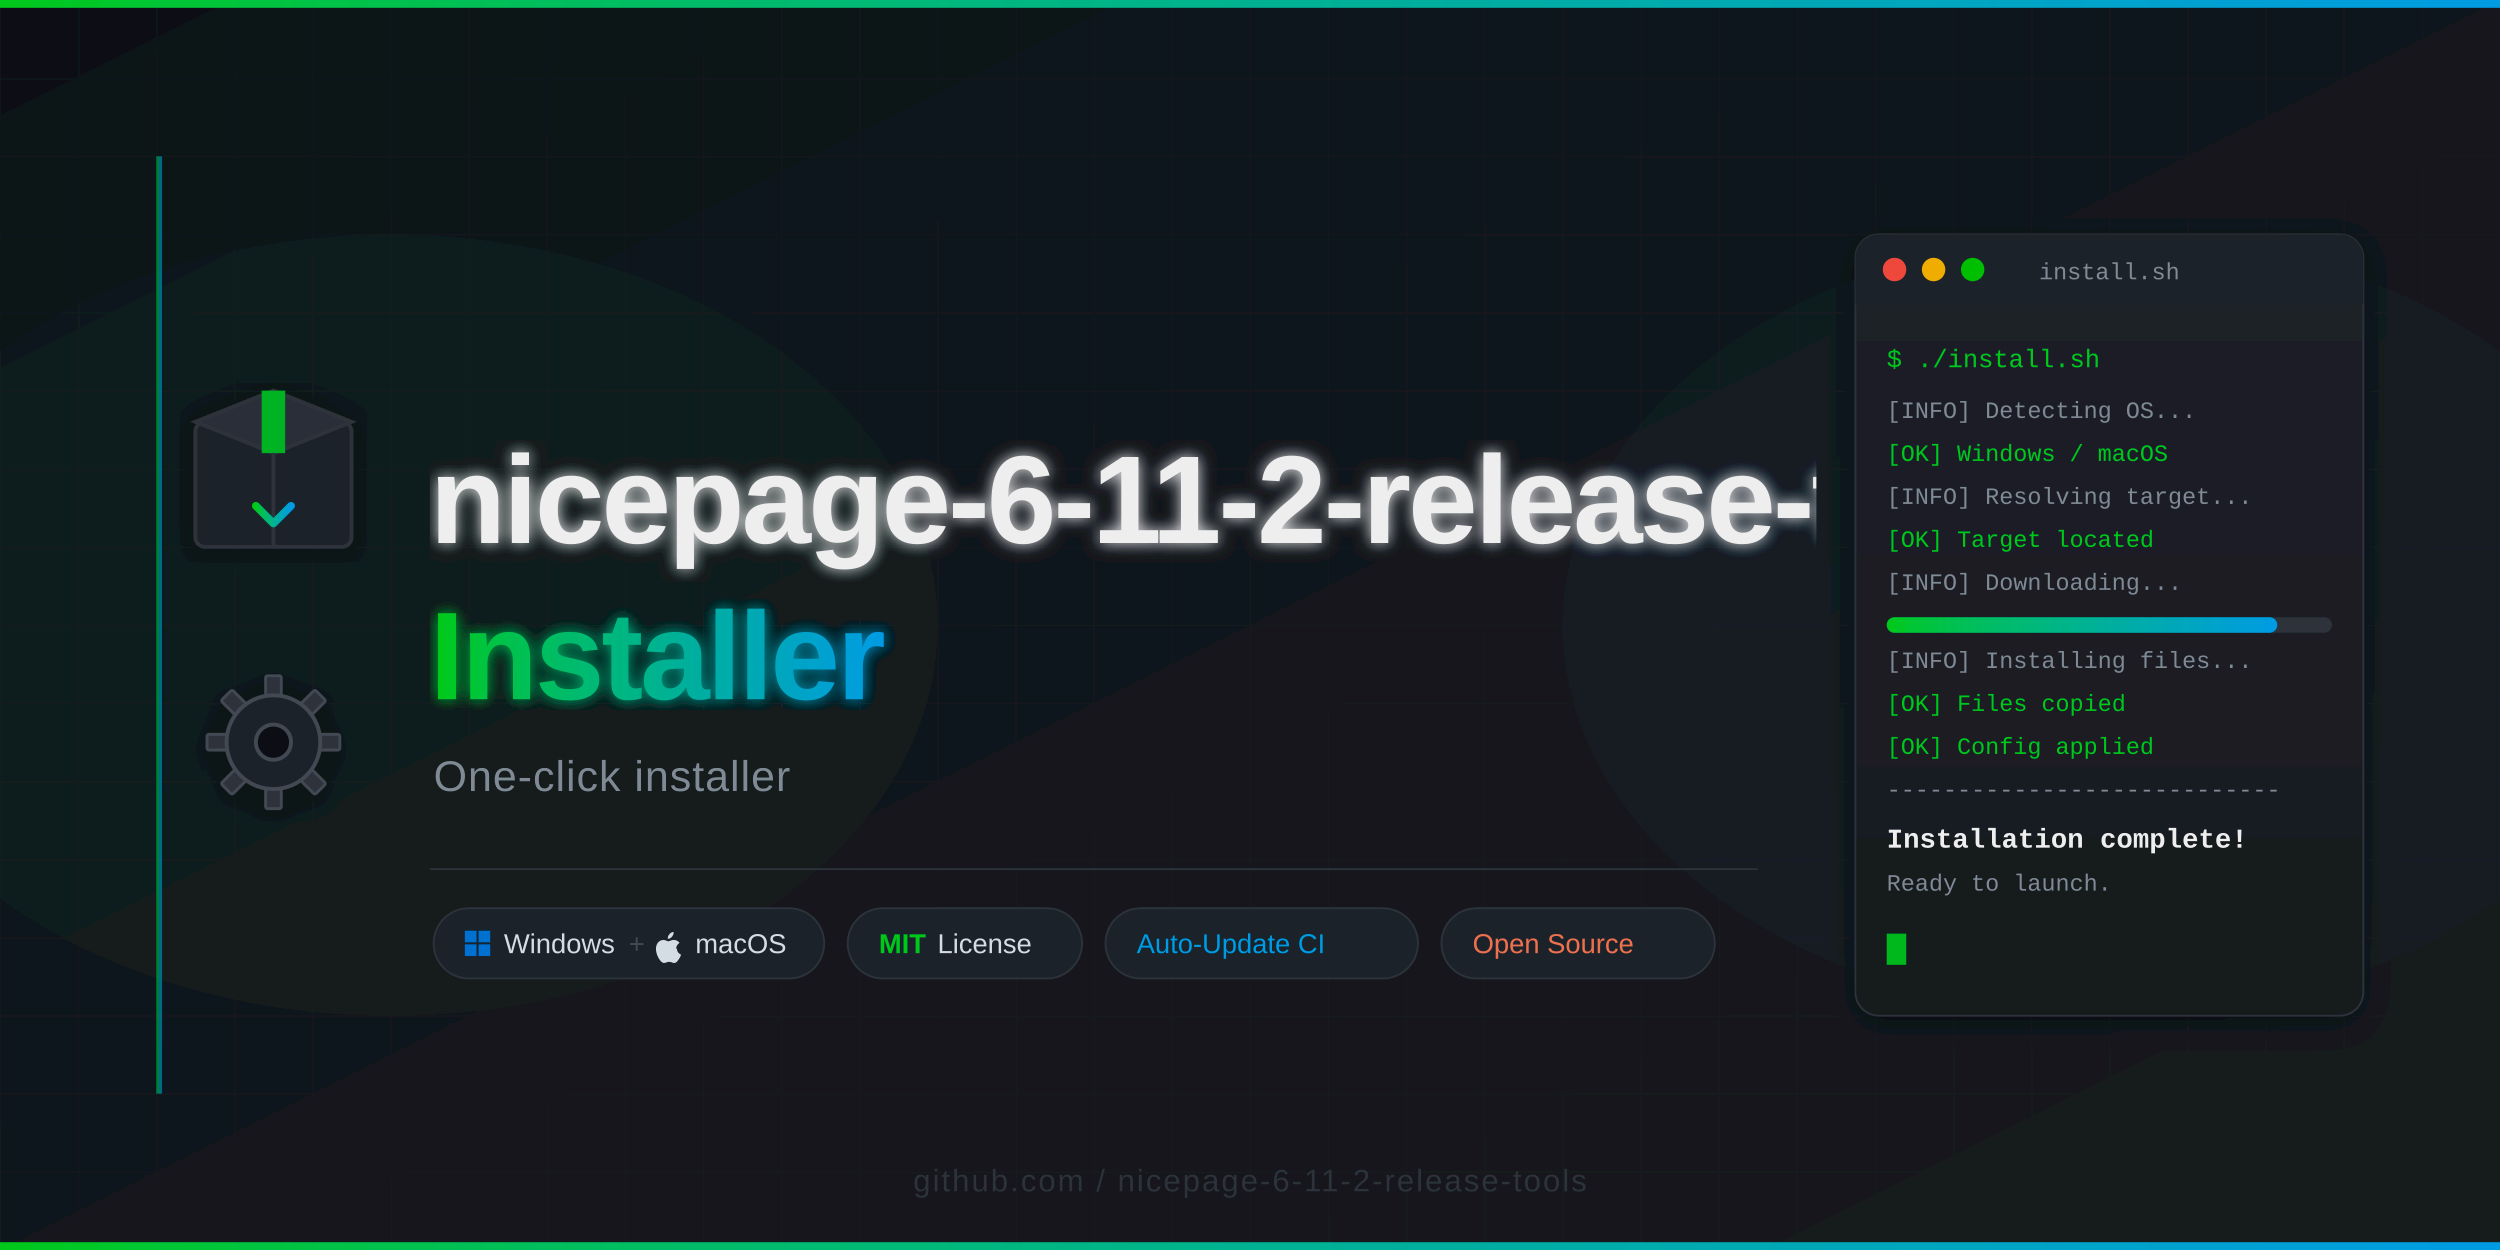
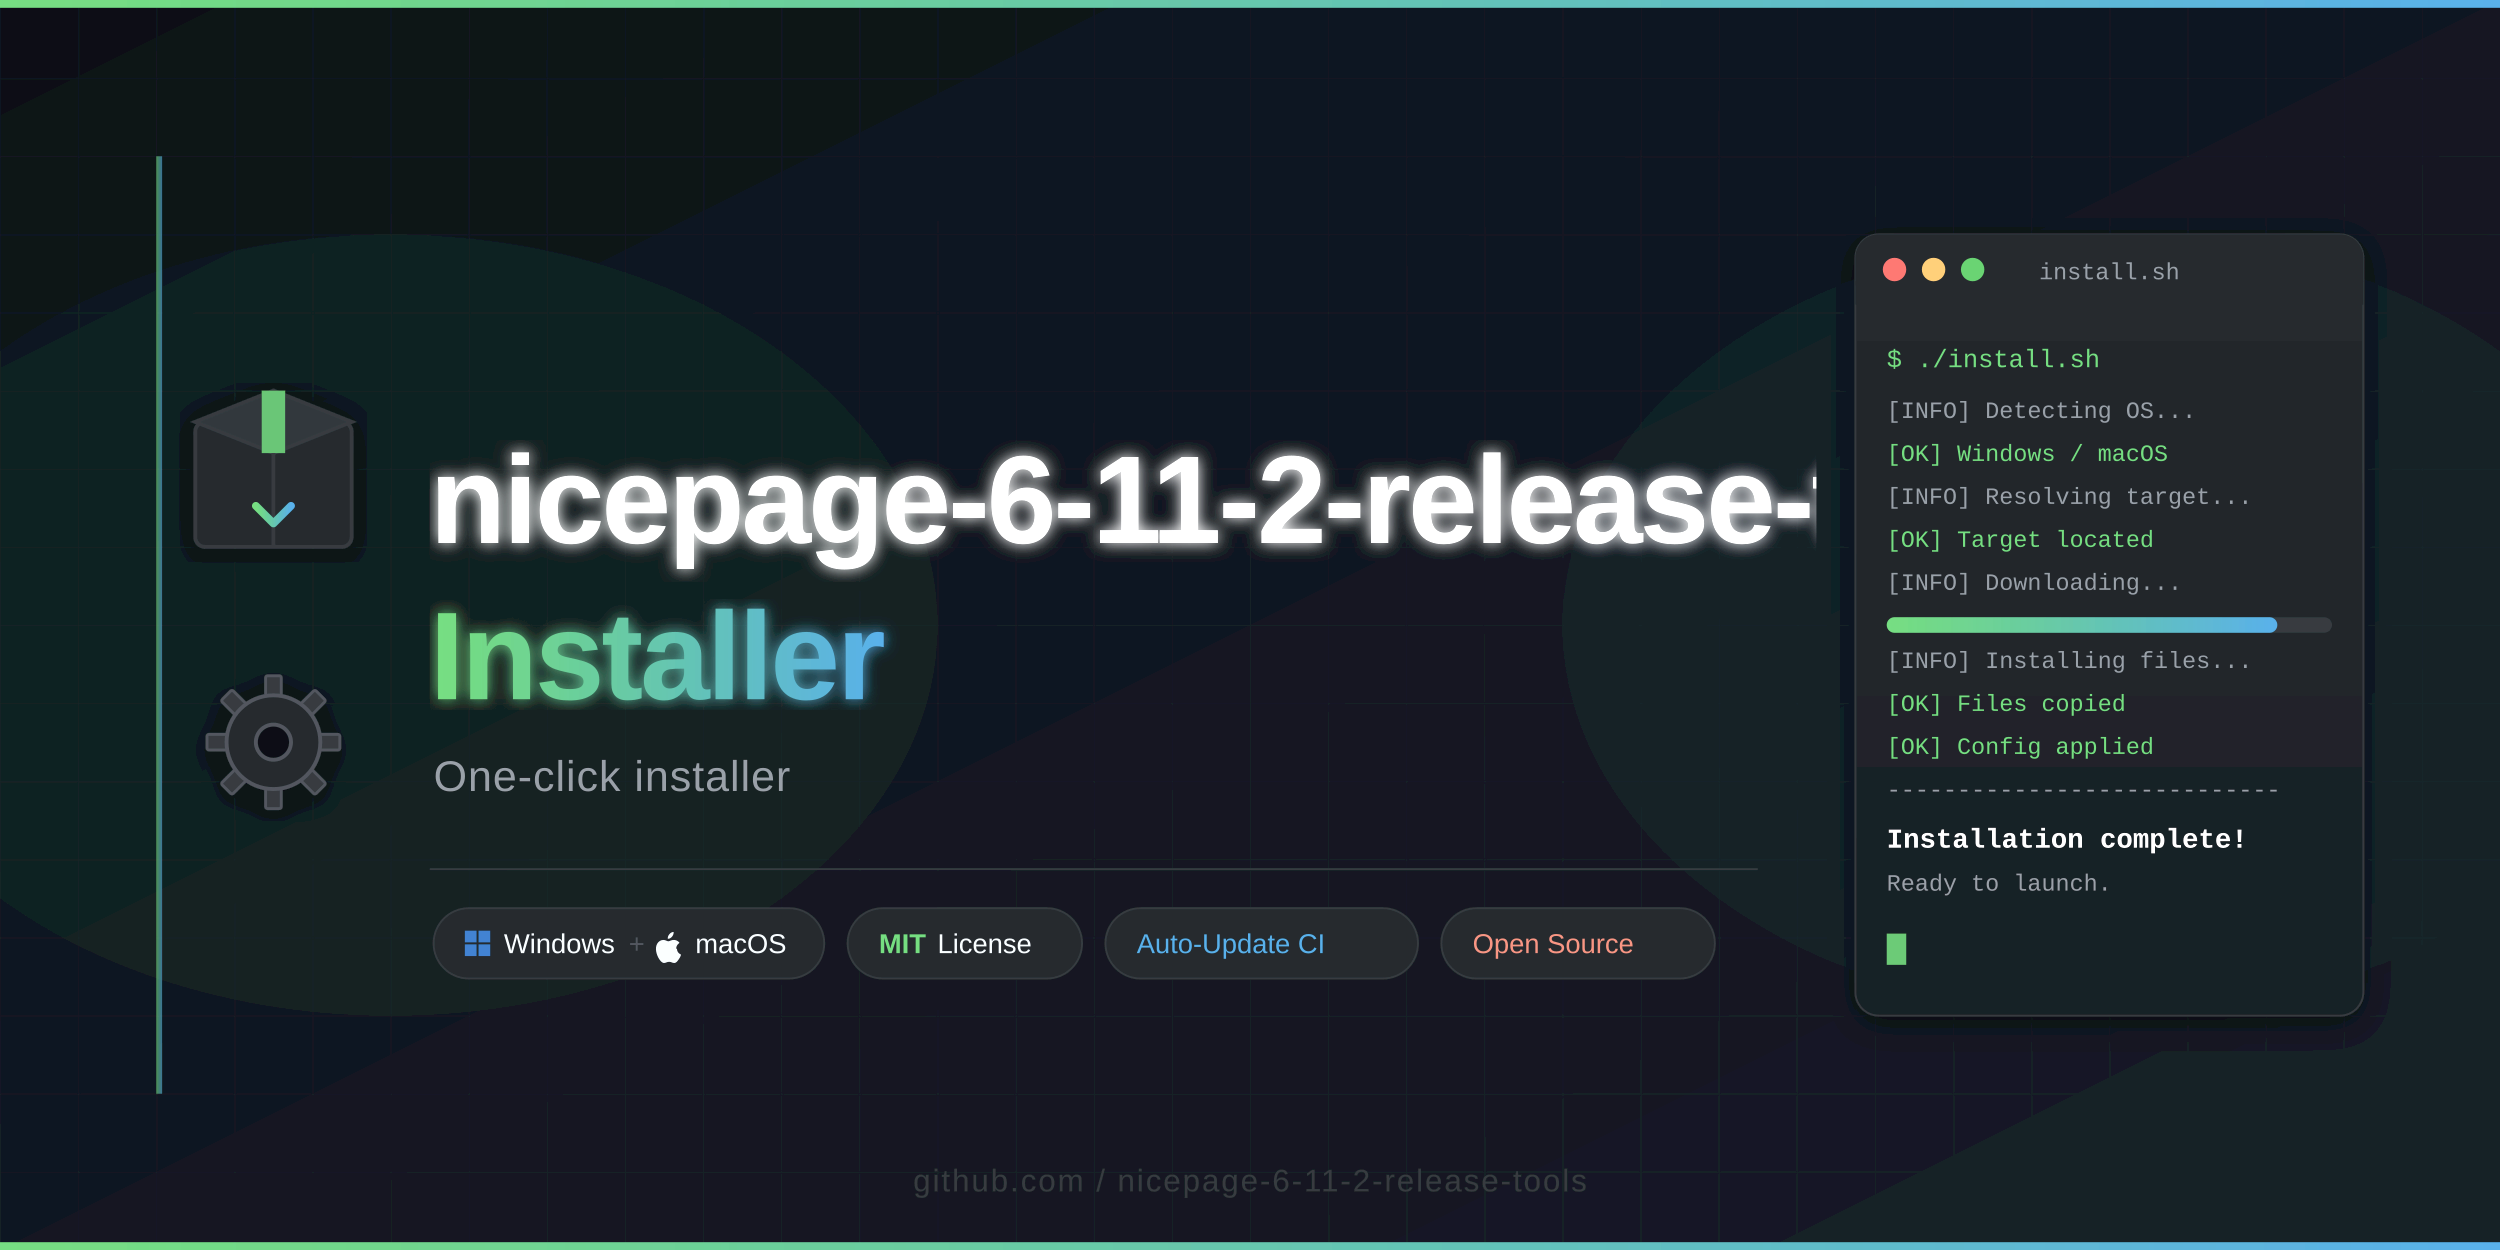
<svg xmlns="http://www.w3.org/2000/svg" viewBox="0 0 1280 640" width="1280" height="640">
  <defs>
    <linearGradient id="bgGrad" x1="0%" y1="0%" x2="100%" y2="100%">
      <stop offset="0%" style="stop-color:#0d1117;stop-opacity:1" />
      <stop offset="100%" style="stop-color:#161b22;stop-opacity:1" />
    </linearGradient>
    <linearGradient id="accentGrad" x1="0%" y1="0%" x2="100%" y2="0%">
      <stop offset="0%" style="stop-color:#39d353;stop-opacity:1" />
      <stop offset="100%" style="stop-color:#0ea5e9;stop-opacity:1" />
    </linearGradient>
    <linearGradient id="cardGrad" x1="0%" y1="0%" x2="0%" y2="100%">
      <stop offset="0%" style="stop-color:#21262d;stop-opacity:1" />
      <stop offset="100%" style="stop-color:#161b22;stop-opacity:1" />
    </linearGradient>
    <filter id="glow">
      <feGaussianBlur stdDeviation="4" result="coloredBlur" />
      <feMerge>
        <feMergeNode in="coloredBlur" />
        <feMergeNode in="SourceGraphic" />
      </feMerge>
    </filter>
    <filter id="shadow">
      <feDropShadow dx="0" dy="4" stdDeviation="8" flood-color="#000000" flood-opacity="0.5" />
    </filter>
    <filter id="tone" x="0%" y="0%" width="100%" height="100%">
-       <feColorMatrix type="saturate" values="1.20" />
-       <feColorMatrix type="matrix" values="   0.85 0 0 0 0   0 0.85 0 0 0   0 0 0.85 0 0   0 0 0 1 0" />
+       <feColorMatrix type="saturate" values="0.75" />
+       <feColorMatrix type="matrix" values="   1.20 0 0 0 0   0 1.20 0 0 0   0 0 1.20 0 0   0 0 0 1 0" />
    </filter>
    <clipPath id="titleClip">
      <rect x="220" y="200" width="710" height="100" />
    </clipPath>
    <clipPath id="installerClip">
      <rect x="220" y="295" width="710" height="100" />
    </clipPath>
    <clipPath id="subtitleClip">
      <rect x="220" y="380" width="710" height="55" />
    </clipPath>
  </defs>
  <g filter="url(#tone)">
    <rect width="1280" height="640" fill="url(#bgGrad)" />
    <pattern id="grid" width="40" height="40" patternUnits="userSpaceOnUse">
      <path d="M 40 0 L 0 0 0 40" fill="none" stroke="#21262d" stroke-width="0.5" />
    </pattern>
    <rect width="1280" height="640" fill="url(#grid)" opacity="0.4" />
    <ellipse cx="200" cy="320" rx="280" ry="200" fill="#39d353" opacity="0.04" />
    <ellipse cx="1080" cy="320" rx="280" ry="200" fill="#0ea5e9" opacity="0.04" />
    <rect x="0" y="0" width="1280" height="4" fill="url(#accentGrad)" />
    <rect x="0" y="636" width="1280" height="4" fill="url(#accentGrad)" />
    <rect x="80" y="80" width="3" height="480" fill="url(#accentGrad)" opacity="0.6" />
    <g transform="translate(100, 200)" filter="url(#shadow)">
      <rect x="0" y="16" width="80" height="64" fill="#21262d" stroke="#30363d" stroke-width="2" rx="5" />
      <polygon points="0,16 40,0 80,16 40,32" fill="#2d333b" stroke="#30363d" stroke-width="2" />
      <rect x="34" y="0" width="12" height="32" fill="#39d353" opacity="0.85" />
      <line x1="40" y1="32" x2="40" y2="80" stroke="#30363d" stroke-width="2" />
      <g transform="translate(40, 56)">
        <line x1="0" y1="-12" x2="0" y2="12" stroke="url(#accentGrad)" stroke-width="4" stroke-linecap="round" />
        <polyline points="-9,3 0,12 9,3" fill="none" stroke="url(#accentGrad)" stroke-width="4" stroke-linecap="round" stroke-linejoin="round" />
      </g>
    </g>
    <g transform="translate(140, 380)" filter="url(#shadow)">
      <g fill="#30363d" stroke="#484f58" stroke-width="1.5">
        <rect x="-4" y="-34" width="8" height="14" rx="1" />
        <rect x="-4" y="-34" width="8" height="14" rx="1" transform="rotate(45)" />
        <rect x="-4" y="-34" width="8" height="14" rx="1" transform="rotate(90)" />
        <rect x="-4" y="-34" width="8" height="14" rx="1" transform="rotate(135)" />
        <rect x="-4" y="-34" width="8" height="14" rx="1" transform="rotate(180)" />
        <rect x="-4" y="-34" width="8" height="14" rx="1" transform="rotate(225)" />
        <rect x="-4" y="-34" width="8" height="14" rx="1" transform="rotate(270)" />
        <rect x="-4" y="-34" width="8" height="14" rx="1" transform="rotate(315)" />
      </g>
      <circle cx="0" cy="0" r="24" fill="#21262d" stroke="#484f58" stroke-width="2" />
      <circle cx="0" cy="0" r="9" fill="#0d1117" stroke="#484f58" stroke-width="2" />
    </g>
    <g clip-path="url(#titleClip)">
      <text id="projectName" x="220" y="278" font-family="'Segoe UI', 'Helvetica Neue', Arial, sans-serif" font-size="64" font-weight="700" letter-spacing="-1.5" fill="#ffffff" filter="url(#glow)" textLength="710" lengthAdjust="spacingAndGlyphs">nicepage-6-11-2-release-tools</text>
    </g>
    <g clip-path="url(#installerClip)">
      <text x="220" y="358" font-family="'Segoe UI', 'Helvetica Neue', Arial, sans-serif" font-size="64" font-weight="700" letter-spacing="-1.5" fill="url(#accentGrad)" filter="url(#glow)">Installer</text>
    </g>
    <g clip-path="url(#subtitleClip)">
      <text x="222" y="405" font-family="'Segoe UI', 'Helvetica Neue', Arial, sans-serif" font-size="22" font-weight="400" fill="#8b949e" letter-spacing="0.5">One-click installer</text>
    </g>
    <line x1="220" y1="445" x2="900" y2="445" stroke="#30363d" stroke-width="1" />
    <g transform="translate(222, 465)">
      <rect x="0" y="0" width="200" height="36" fill="#21262d" rx="18" stroke="#30363d" stroke-width="1" />
      <g transform="translate(16, 11.5)">
        <rect x="0" y="0" width="6" height="6" fill="#0078d4" />
        <rect x="7" y="0" width="6" height="6" fill="#0078d4" />
        <rect x="0" y="7" width="6" height="6" fill="#0078d4" />
        <rect x="7" y="7" width="6" height="6" fill="#0078d4" />
      </g>
      <text x="36" y="23" font-family="'Segoe UI', Arial, sans-serif" font-size="14" fill="#e6edf3" font-weight="500">Windows</text>
      <text x="104" y="23" text-anchor="middle" font-family="'Segoe UI', Arial, sans-serif" font-size="14" fill="#484f58" font-weight="400">+</text>
      <g transform="translate(112.6, 9.55)" fill="#e6edf3">
        <path d="M11.6 11.2c0-2 1.6-2.9 1.7-3-0.9-1.3-2.3-1.5-2.8-1.5-1.2-0.1-2.3 0.7-2.9 0.7-0.6 0-1.5-0.7-2.5-0.7-1.3 0-2.5 0.7-3.2 1.9-1.4 2.4-0.3 5.9 1 7.9 0.7 1 1.5 2 2.5 2 1 0 1.4-0.6 2.6-0.6 1.2 0 1.5 0.6 2.6 0.6 1.1 0 1.7-1 2.4-2 0.8-1.1 1.1-2.2 1.1-2.3-0.1 0-2.1-0.8-2.1-3z" />
        <path d="M9.5 5c0.5-0.6 0.9-1.5 0.8-2.4-0.8 0-1.7 0.5-2.2 1.2-0.5 0.5-0.9 1.5-0.8 2.3 0.9 0.1 1.7-0.5 2.2-1.1z" />
      </g>
      <text x="134" y="23" font-family="'Segoe UI', Arial, sans-serif" font-size="14" fill="#e6edf3" font-weight="500">macOS</text>
    </g>
    <g transform="translate(434, 465)">
      <rect x="0" y="0" width="120" height="36" fill="#21262d" rx="18" stroke="#30363d" stroke-width="1" />
      <text x="16" y="23" font-family="'Segoe UI', Arial, sans-serif" font-size="14" fill="#39d353" font-weight="600">MIT</text>
      <text x="46" y="23" font-family="'Segoe UI', Arial, sans-serif" font-size="14" fill="#e6edf3" font-weight="400">License</text>
    </g>
    <g transform="translate(566, 465)">
      <rect x="0" y="0" width="160" height="36" fill="#21262d" rx="18" stroke="#30363d" stroke-width="1" />
      <text x="16" y="23" font-family="'Segoe UI', Arial, sans-serif" font-size="14" fill="#0ea5e9" font-weight="500">Auto-Update CI</text>
    </g>
    <g transform="translate(738, 465)">
      <rect x="0" y="0" width="140" height="36" fill="#21262d" rx="18" stroke="#30363d" stroke-width="1" />
      <text x="16" y="23" font-family="'Segoe UI', Arial, sans-serif" font-size="14" fill="#f78166" font-weight="500">Open Source</text>
    </g>
    <g transform="translate(950, 120)" filter="url(#shadow)">
      <rect x="0" y="0" width="260" height="400" fill="url(#cardGrad)" rx="12" stroke="#30363d" stroke-width="1" />
      <rect x="0" y="0" width="260" height="36" fill="#21262d" rx="12" />
      <rect x="0" y="24" width="260" height="12" fill="#21262d" />
      <circle cx="20" cy="18" r="6" fill="#ff5f56" />
      <circle cx="40" cy="18" r="6" fill="#ffbd2e" />
      <circle cx="60" cy="18" r="6" fill="#27c93f" />
      <text x="130" y="23" text-anchor="middle" font-family="'Courier New', monospace" font-size="12" fill="#8b949e">install.sh</text>
      <text x="16" y="68" font-family="'Courier New', monospace" font-size="13" fill="#39d353">$ ./install.sh</text>
      <text x="16" y="94" font-family="'Courier New', monospace" font-size="12" fill="#8b949e">[INFO] Detecting OS...</text>
      <text x="16" y="116" font-family="'Courier New', monospace" font-size="12" fill="#39d353">[OK]   Windows / macOS</text>
      <text x="16" y="138" font-family="'Courier New', monospace" font-size="12" fill="#8b949e">[INFO] Resolving target...</text>
      <text x="16" y="160" font-family="'Courier New', monospace" font-size="12" fill="#39d353">[OK]   Target located</text>
      <text x="16" y="182" font-family="'Courier New', monospace" font-size="12" fill="#8b949e">[INFO] Downloading...</text>
      <rect x="16" y="196" width="228" height="8" fill="#30363d" rx="4" />
      <rect x="16" y="196" width="200" height="8" fill="url(#accentGrad)" rx="4" />
      <text x="16" y="222" font-family="'Courier New', monospace" font-size="12" fill="#8b949e">[INFO] Installing files...</text>
      <text x="16" y="244" font-family="'Courier New', monospace" font-size="12" fill="#39d353">[OK]   Files copied</text>
      <text x="16" y="266" font-family="'Courier New', monospace" font-size="12" fill="#39d353">[OK]   Config applied</text>
      <text x="16" y="288" font-family="'Courier New', monospace" font-size="12" fill="#8b949e">----------------------------</text>
      <text x="16" y="314" font-family="'Courier New', monospace" font-size="14" fill="#ffffff" font-weight="bold">Installation complete!</text>
      <text x="16" y="336" font-family="'Courier New', monospace" font-size="12" fill="#8b949e">Ready to launch.</text>
      <rect x="16" y="358" width="10" height="16" fill="#39d353" opacity="0.9">
        <animate attributeName="opacity" values="0.9;0;0.9" dur="1.2s" repeatCount="indefinite" />
      </rect>
    </g>
    <text x="640" y="610" text-anchor="middle" font-family="'Segoe UI', Arial, sans-serif" font-size="16" fill="#30363d" letter-spacing="1">github.com / nicepage-6-11-2-release-tools</text>
  </g>
</svg>
